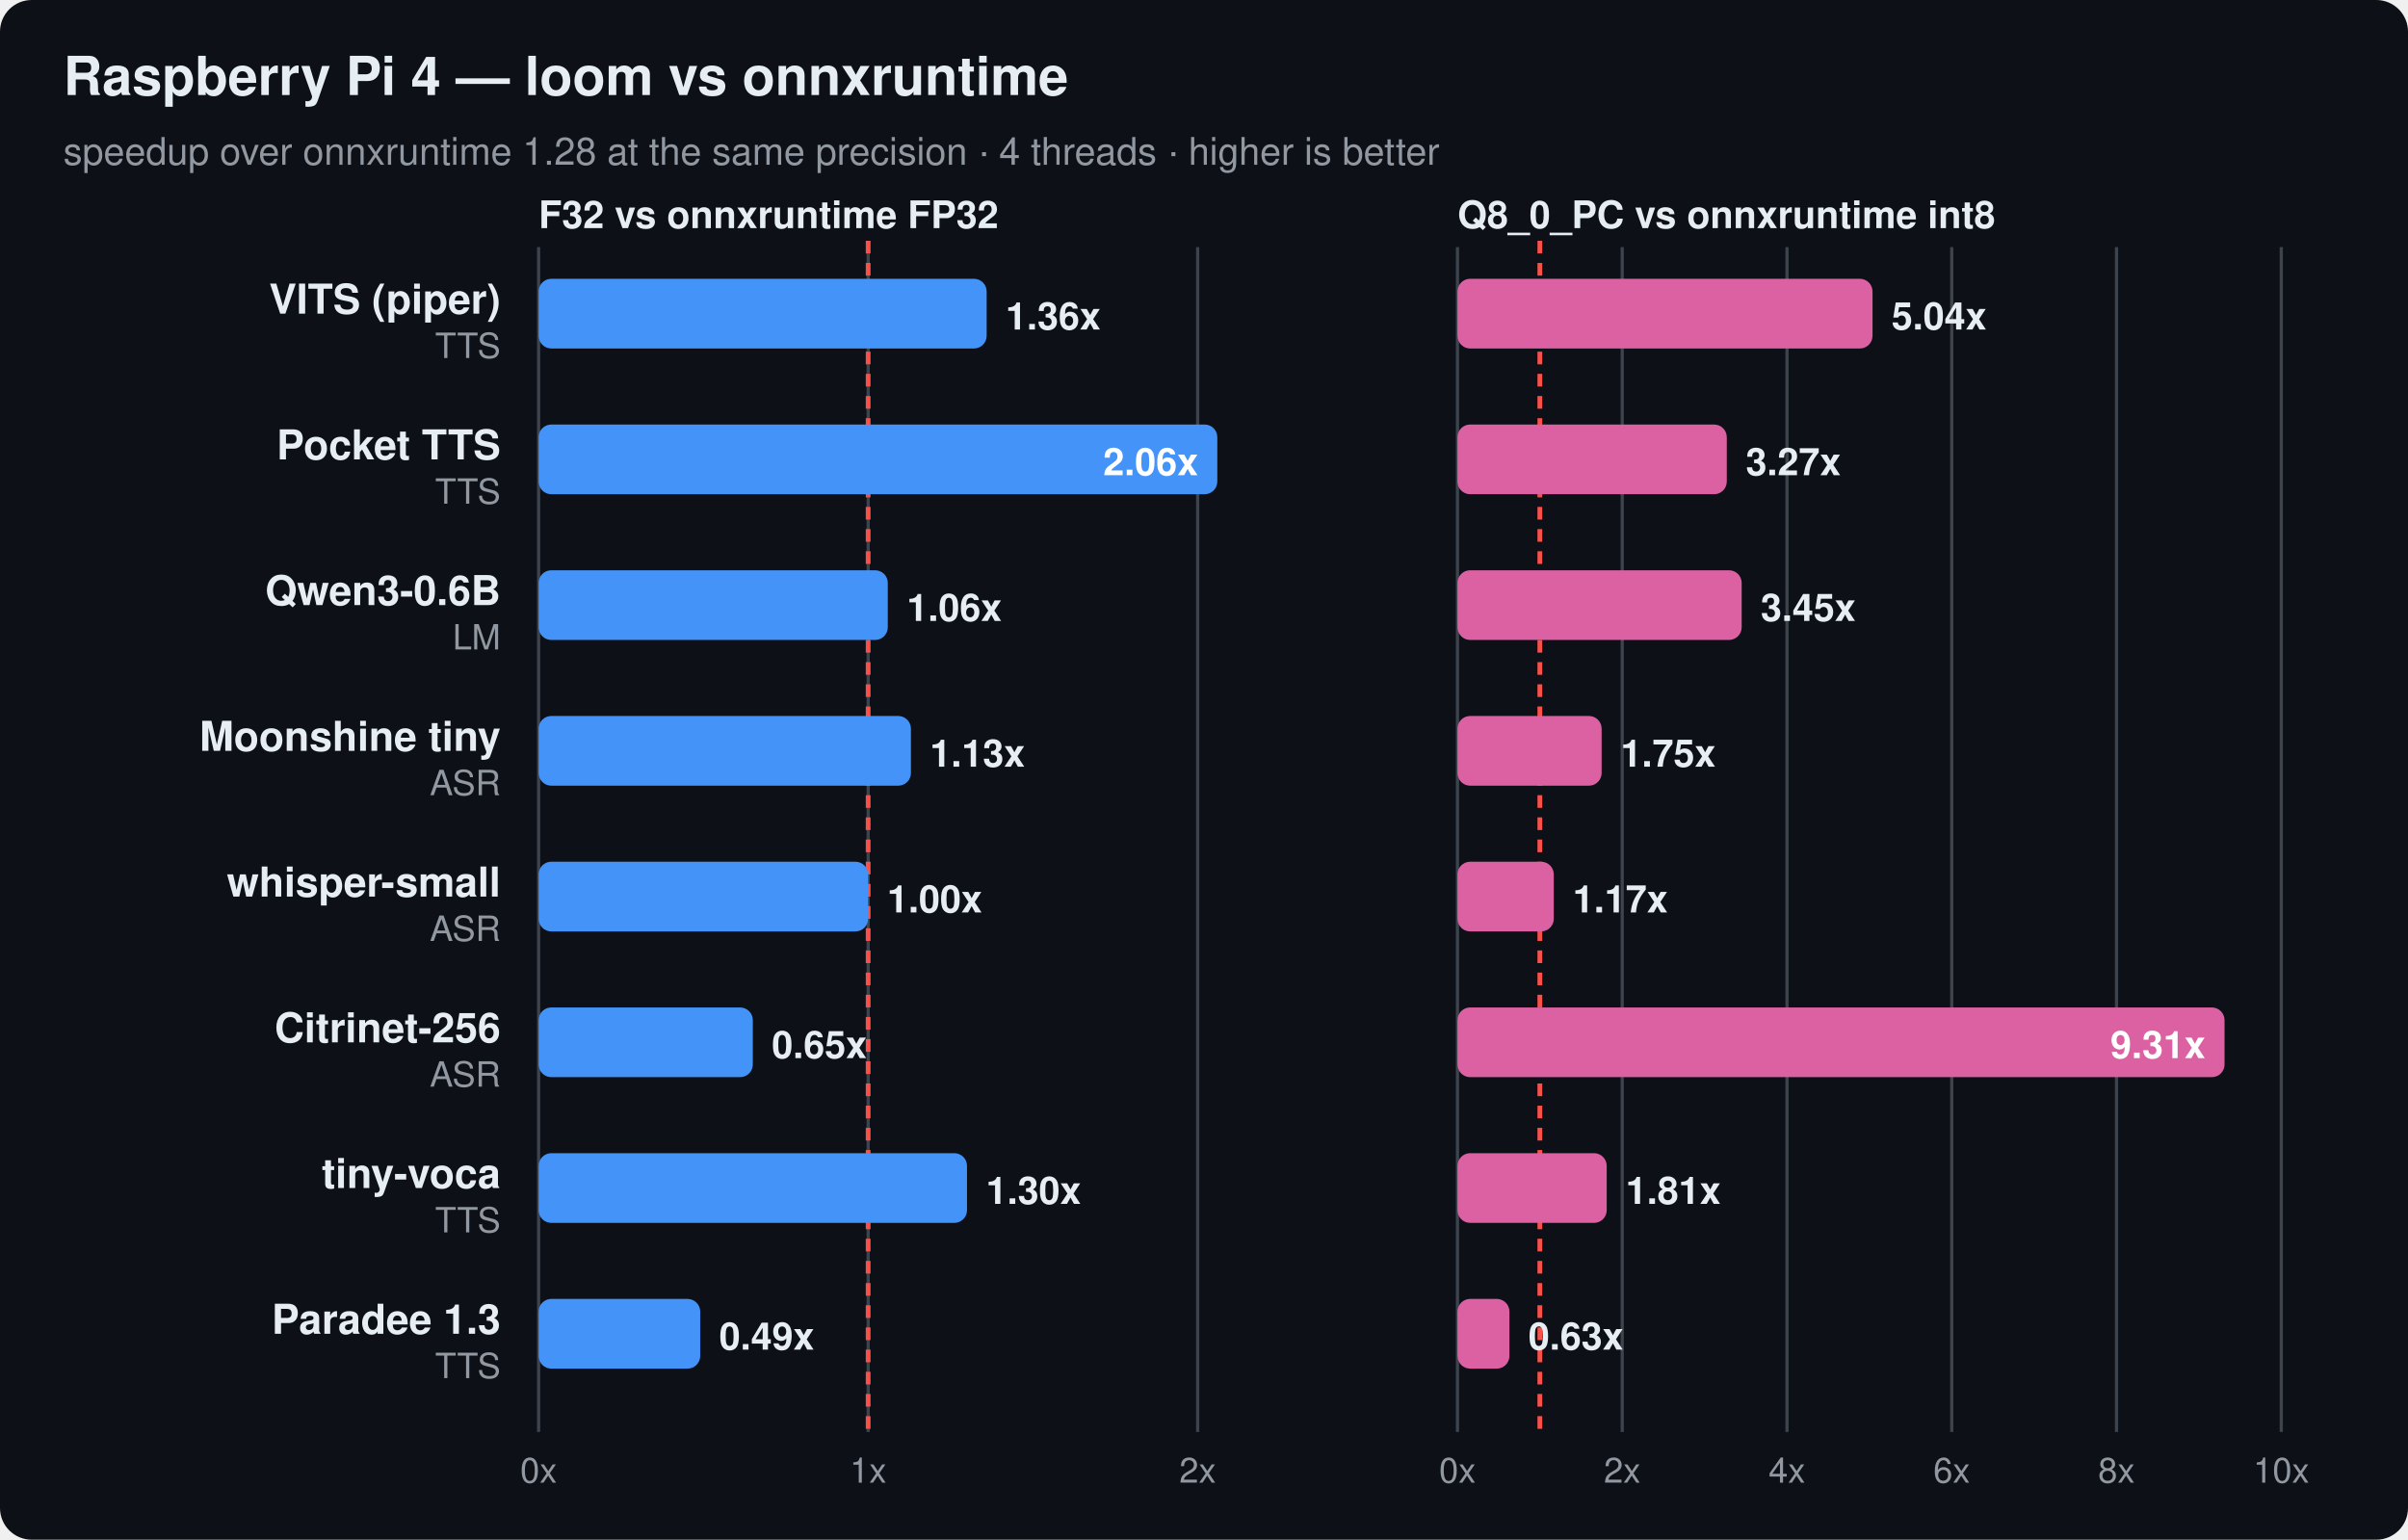
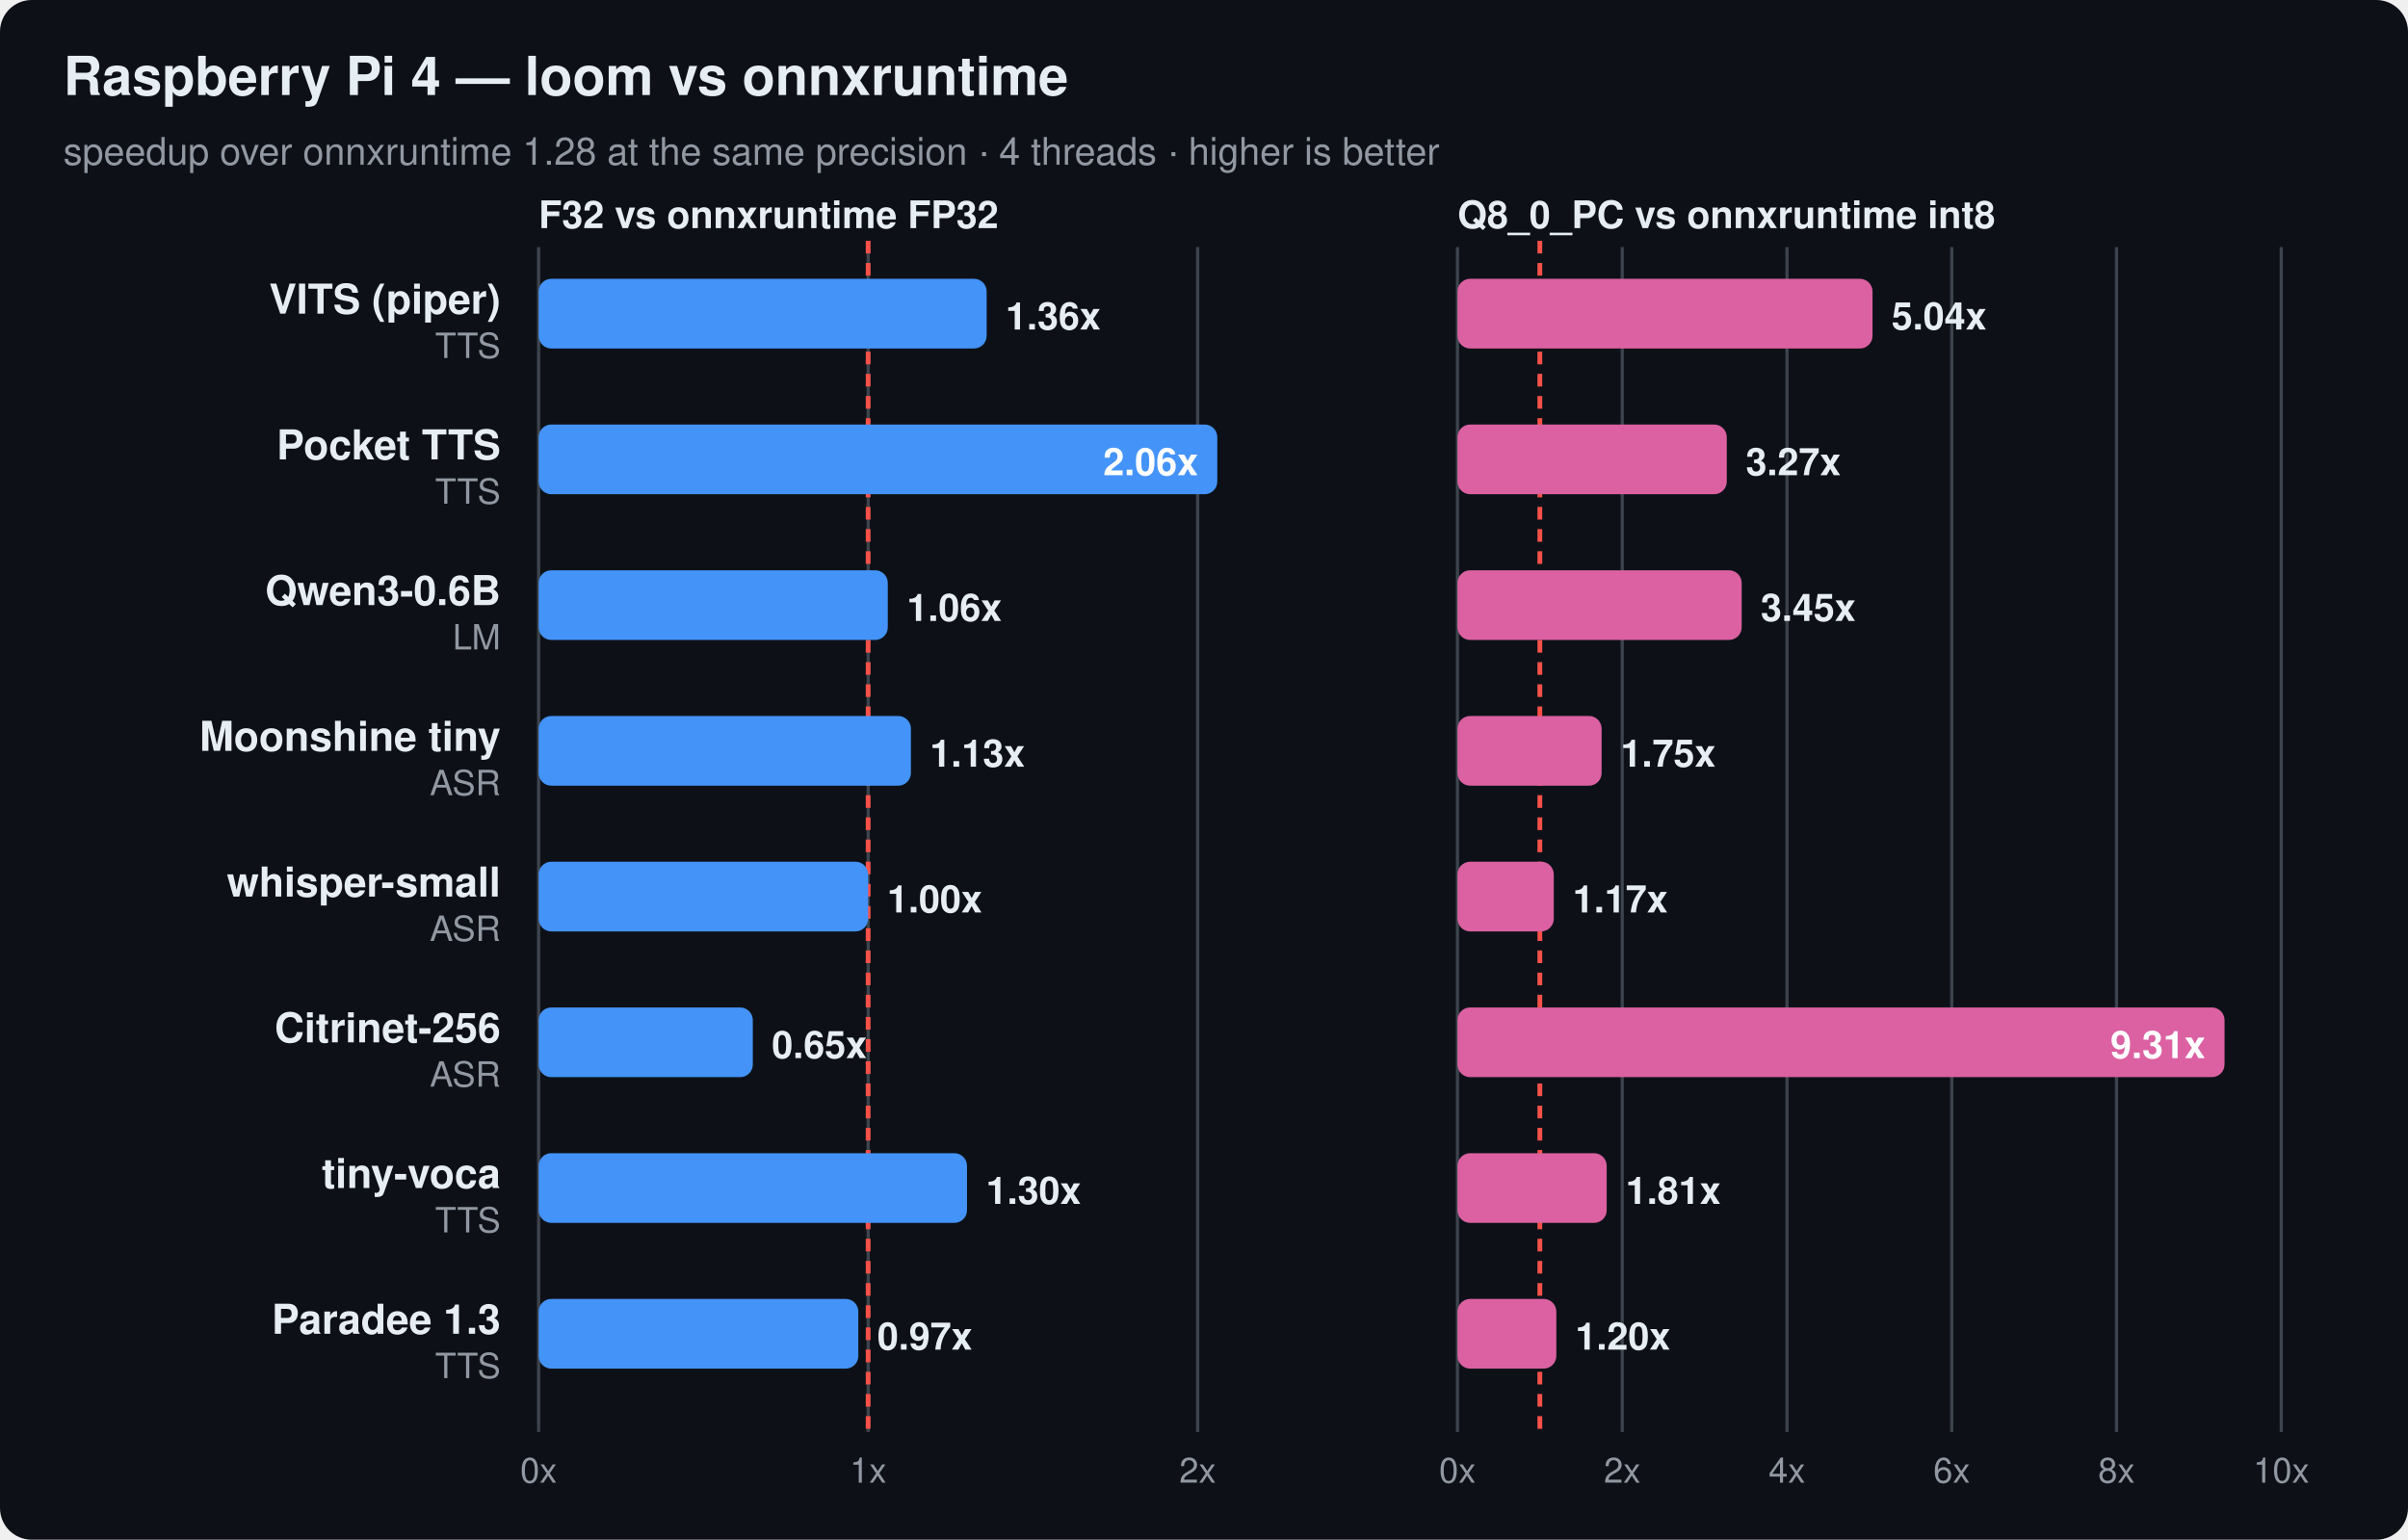
<svg xmlns="http://www.w3.org/2000/svg" width="760" height="486" viewBox="0 0 760 486">
  <rect width="760" height="486" rx="10" fill="#0d1117" />
  <text x="20.0" y="30.0" fill="#e6edf3" font-size="17" text-anchor="start" font-weight="600" font-family="-apple-system,BlinkMacSystemFont,'Segoe UI',Helvetica,Arial,sans-serif">Raspberry Pi 4 — loom vs onnxruntime</text>
  <text x="20.0" y="52.0" fill="#9198a1" font-size="12" text-anchor="start" font-weight="normal" font-family="-apple-system,BlinkMacSystemFont,'Segoe UI',Helvetica,Arial,sans-serif">speedup over onnxruntime 1.28 at the same precision · 4 threads · higher is better</text>
  <text x="170.0" y="72.0" fill="#e6edf3" font-size="12" text-anchor="start" font-weight="600" font-family="-apple-system,BlinkMacSystemFont,'Segoe UI',Helvetica,Arial,sans-serif">F32 vs onnxruntime FP32</text>
  <line x1="170.0" y1="78" x2="170.0" y2="452" stroke="#3d444d" stroke-width="1" />
  <text x="170.0" y="468.0" fill="#9198a1" font-size="11" text-anchor="middle" font-weight="normal" font-family="-apple-system,BlinkMacSystemFont,'Segoe UI',Helvetica,Arial,sans-serif">0x</text>
  <line x1="274.0" y1="78" x2="274.0" y2="452" stroke="#3d444d" stroke-width="1" />
  <text x="274.0" y="468.0" fill="#9198a1" font-size="11" text-anchor="middle" font-weight="normal" font-family="-apple-system,BlinkMacSystemFont,'Segoe UI',Helvetica,Arial,sans-serif">1x</text>
  <line x1="378.0" y1="78" x2="378.0" y2="452" stroke="#3d444d" stroke-width="1" />
  <text x="378.0" y="468.0" fill="#9198a1" font-size="11" text-anchor="middle" font-weight="normal" font-family="-apple-system,BlinkMacSystemFont,'Segoe UI',Helvetica,Arial,sans-serif">2x</text>
  <line x1="274.0" y1="76" x2="274.0" y2="452" stroke="#f85149" stroke-width="1.5" stroke-dasharray="4 3" />
  <rect x="170.0" y="88.0" width="141.4" height="22" rx="4" fill="#4493f8" />
  <text x="317.4" y="104.0" fill="#e6edf3" font-size="12" text-anchor="start" font-weight="600" font-family="-apple-system,BlinkMacSystemFont,'Segoe UI',Helvetica,Arial,sans-serif">1.36x</text>
  <rect x="170.0" y="134.0" width="214.2" height="22" rx="4" fill="#4493f8" />
  <text x="378.2" y="150.0" fill="#ffffff" font-size="12" text-anchor="end" font-weight="600" font-family="-apple-system,BlinkMacSystemFont,'Segoe UI',Helvetica,Arial,sans-serif">2.06x</text>
  <rect x="170.0" y="180.0" width="110.2" height="22" rx="4" fill="#4493f8" />
  <text x="286.2" y="196.0" fill="#e6edf3" font-size="12" text-anchor="start" font-weight="600" font-family="-apple-system,BlinkMacSystemFont,'Segoe UI',Helvetica,Arial,sans-serif">1.06x</text>
  <rect x="170.0" y="226.0" width="117.5" height="22" rx="4" fill="#4493f8" />
  <text x="293.5" y="242.0" fill="#e6edf3" font-size="12" text-anchor="start" font-weight="600" font-family="-apple-system,BlinkMacSystemFont,'Segoe UI',Helvetica,Arial,sans-serif">1.13x</text>
  <rect x="170.0" y="272.0" width="104.0" height="22" rx="4" fill="#4493f8" />
  <text x="280.0" y="288.0" fill="#e6edf3" font-size="12" text-anchor="start" font-weight="600" font-family="-apple-system,BlinkMacSystemFont,'Segoe UI',Helvetica,Arial,sans-serif">1.00x</text>
  <rect x="170.0" y="318.0" width="67.6" height="22" rx="4" fill="#4493f8" />
  <text x="243.6" y="334.0" fill="#e6edf3" font-size="12" text-anchor="start" font-weight="600" font-family="-apple-system,BlinkMacSystemFont,'Segoe UI',Helvetica,Arial,sans-serif">0.65x</text>
  <rect x="170.0" y="364.0" width="135.2" height="22" rx="4" fill="#4493f8" />
  <text x="311.2" y="380.0" fill="#e6edf3" font-size="12" text-anchor="start" font-weight="600" font-family="-apple-system,BlinkMacSystemFont,'Segoe UI',Helvetica,Arial,sans-serif">1.30x</text>
-   <rect x="170.0" y="410.0" width="51.0" height="22" rx="4" fill="#4493f8" />
-   <text x="227.0" y="426.0" fill="#e6edf3" font-size="12" text-anchor="start" font-weight="600" font-family="-apple-system,BlinkMacSystemFont,'Segoe UI',Helvetica,Arial,sans-serif">0.49x</text>
+   <rect x="170.0" y="410.0" width="100.9" height="22" rx="4" fill="#4493f8" />
+   <text x="276.9" y="426.0" fill="#e6edf3" font-size="12" text-anchor="start" font-weight="600" font-family="-apple-system,BlinkMacSystemFont,'Segoe UI',Helvetica,Arial,sans-serif">0.97x</text>
  <text x="460.0" y="72.0" fill="#e6edf3" font-size="12" text-anchor="start" font-weight="600" font-family="-apple-system,BlinkMacSystemFont,'Segoe UI',Helvetica,Arial,sans-serif">Q8_0_PC vs onnxruntime int8</text>
  <line x1="460.0" y1="78" x2="460.0" y2="452" stroke="#3d444d" stroke-width="1" />
  <text x="460.0" y="468.0" fill="#9198a1" font-size="11" text-anchor="middle" font-weight="normal" font-family="-apple-system,BlinkMacSystemFont,'Segoe UI',Helvetica,Arial,sans-serif">0x</text>
  <line x1="512.0" y1="78" x2="512.0" y2="452" stroke="#3d444d" stroke-width="1" />
  <text x="512.0" y="468.0" fill="#9198a1" font-size="11" text-anchor="middle" font-weight="normal" font-family="-apple-system,BlinkMacSystemFont,'Segoe UI',Helvetica,Arial,sans-serif">2x</text>
  <line x1="564.0" y1="78" x2="564.0" y2="452" stroke="#3d444d" stroke-width="1" />
  <text x="564.0" y="468.0" fill="#9198a1" font-size="11" text-anchor="middle" font-weight="normal" font-family="-apple-system,BlinkMacSystemFont,'Segoe UI',Helvetica,Arial,sans-serif">4x</text>
  <line x1="616.0" y1="78" x2="616.0" y2="452" stroke="#3d444d" stroke-width="1" />
  <text x="616.0" y="468.0" fill="#9198a1" font-size="11" text-anchor="middle" font-weight="normal" font-family="-apple-system,BlinkMacSystemFont,'Segoe UI',Helvetica,Arial,sans-serif">6x</text>
  <line x1="668.0" y1="78" x2="668.0" y2="452" stroke="#3d444d" stroke-width="1" />
  <text x="668.0" y="468.0" fill="#9198a1" font-size="11" text-anchor="middle" font-weight="normal" font-family="-apple-system,BlinkMacSystemFont,'Segoe UI',Helvetica,Arial,sans-serif">8x</text>
  <line x1="720.0" y1="78" x2="720.0" y2="452" stroke="#3d444d" stroke-width="1" />
  <text x="720.0" y="468.0" fill="#9198a1" font-size="11" text-anchor="middle" font-weight="normal" font-family="-apple-system,BlinkMacSystemFont,'Segoe UI',Helvetica,Arial,sans-serif">10x</text>
  <line x1="486.0" y1="76" x2="486.0" y2="452" stroke="#f85149" stroke-width="1.5" stroke-dasharray="4 3" />
  <rect x="460.0" y="88.0" width="131.0" height="22" rx="4" fill="#db61a2" />
  <text x="597.0" y="104.0" fill="#e6edf3" font-size="12" text-anchor="start" font-weight="600" font-family="-apple-system,BlinkMacSystemFont,'Segoe UI',Helvetica,Arial,sans-serif">5.04x</text>
  <rect x="460.0" y="134.0" width="85.0" height="22" rx="4" fill="#db61a2" />
  <text x="551.0" y="150.0" fill="#e6edf3" font-size="12" text-anchor="start" font-weight="600" font-family="-apple-system,BlinkMacSystemFont,'Segoe UI',Helvetica,Arial,sans-serif">3.27x</text>
  <rect x="460.0" y="180.0" width="89.7" height="22" rx="4" fill="#db61a2" />
  <text x="555.7" y="196.0" fill="#e6edf3" font-size="12" text-anchor="start" font-weight="600" font-family="-apple-system,BlinkMacSystemFont,'Segoe UI',Helvetica,Arial,sans-serif">3.45x</text>
  <rect x="460.0" y="226.0" width="45.5" height="22" rx="4" fill="#db61a2" />
  <text x="511.5" y="242.0" fill="#e6edf3" font-size="12" text-anchor="start" font-weight="600" font-family="-apple-system,BlinkMacSystemFont,'Segoe UI',Helvetica,Arial,sans-serif">1.75x</text>
  <rect x="460.0" y="272.0" width="30.4" height="22" rx="4" fill="#db61a2" />
  <text x="496.4" y="288.0" fill="#e6edf3" font-size="12" text-anchor="start" font-weight="600" font-family="-apple-system,BlinkMacSystemFont,'Segoe UI',Helvetica,Arial,sans-serif">1.17x</text>
  <rect x="460.0" y="318.0" width="242.1" height="22" rx="4" fill="#db61a2" />
  <text x="696.1" y="334.0" fill="#ffffff" font-size="12" text-anchor="end" font-weight="600" font-family="-apple-system,BlinkMacSystemFont,'Segoe UI',Helvetica,Arial,sans-serif">9.31x</text>
  <rect x="460.0" y="364.0" width="47.1" height="22" rx="4" fill="#db61a2" />
  <text x="513.1" y="380.0" fill="#e6edf3" font-size="12" text-anchor="start" font-weight="600" font-family="-apple-system,BlinkMacSystemFont,'Segoe UI',Helvetica,Arial,sans-serif">1.81x</text>
-   <rect x="460.0" y="410.0" width="16.4" height="22" rx="4" fill="#db61a2" />
-   <text x="482.4" y="426.0" fill="#e6edf3" font-size="12" text-anchor="start" font-weight="600" font-family="-apple-system,BlinkMacSystemFont,'Segoe UI',Helvetica,Arial,sans-serif">0.63x</text>
+   <rect x="460.0" y="410.0" width="31.2" height="22" rx="4" fill="#db61a2" />
+   <text x="497.2" y="426.0" fill="#e6edf3" font-size="12" text-anchor="start" font-weight="600" font-family="-apple-system,BlinkMacSystemFont,'Segoe UI',Helvetica,Arial,sans-serif">1.20x</text>
  <text x="158.0" y="99.0" fill="#e6edf3" font-size="13" text-anchor="end" font-weight="600" font-family="-apple-system,BlinkMacSystemFont,'Segoe UI',Helvetica,Arial,sans-serif">VITS (piper)</text>
  <text x="158.0" y="113.0" fill="#9198a1" font-size="11" text-anchor="end" font-weight="normal" font-family="-apple-system,BlinkMacSystemFont,'Segoe UI',Helvetica,Arial,sans-serif">TTS</text>
  <text x="158.0" y="145.0" fill="#e6edf3" font-size="13" text-anchor="end" font-weight="600" font-family="-apple-system,BlinkMacSystemFont,'Segoe UI',Helvetica,Arial,sans-serif">Pocket TTS</text>
  <text x="158.0" y="159.0" fill="#9198a1" font-size="11" text-anchor="end" font-weight="normal" font-family="-apple-system,BlinkMacSystemFont,'Segoe UI',Helvetica,Arial,sans-serif">TTS</text>
  <text x="158.0" y="191.0" fill="#e6edf3" font-size="13" text-anchor="end" font-weight="600" font-family="-apple-system,BlinkMacSystemFont,'Segoe UI',Helvetica,Arial,sans-serif">Qwen3-0.6B</text>
  <text x="158.0" y="205.0" fill="#9198a1" font-size="11" text-anchor="end" font-weight="normal" font-family="-apple-system,BlinkMacSystemFont,'Segoe UI',Helvetica,Arial,sans-serif">LM</text>
  <text x="158.0" y="237.0" fill="#e6edf3" font-size="13" text-anchor="end" font-weight="600" font-family="-apple-system,BlinkMacSystemFont,'Segoe UI',Helvetica,Arial,sans-serif">Moonshine tiny</text>
  <text x="158.0" y="251.0" fill="#9198a1" font-size="11" text-anchor="end" font-weight="normal" font-family="-apple-system,BlinkMacSystemFont,'Segoe UI',Helvetica,Arial,sans-serif">ASR</text>
  <text x="158.0" y="283.0" fill="#e6edf3" font-size="13" text-anchor="end" font-weight="600" font-family="-apple-system,BlinkMacSystemFont,'Segoe UI',Helvetica,Arial,sans-serif">whisper-small</text>
  <text x="158.0" y="297.0" fill="#9198a1" font-size="11" text-anchor="end" font-weight="normal" font-family="-apple-system,BlinkMacSystemFont,'Segoe UI',Helvetica,Arial,sans-serif">ASR</text>
  <text x="158.0" y="329.0" fill="#e6edf3" font-size="13" text-anchor="end" font-weight="600" font-family="-apple-system,BlinkMacSystemFont,'Segoe UI',Helvetica,Arial,sans-serif">Citrinet-256</text>
  <text x="158.0" y="343.0" fill="#9198a1" font-size="11" text-anchor="end" font-weight="normal" font-family="-apple-system,BlinkMacSystemFont,'Segoe UI',Helvetica,Arial,sans-serif">ASR</text>
  <text x="158.0" y="375.0" fill="#e6edf3" font-size="13" text-anchor="end" font-weight="600" font-family="-apple-system,BlinkMacSystemFont,'Segoe UI',Helvetica,Arial,sans-serif">tiny-voca</text>
  <text x="158.0" y="389.0" fill="#9198a1" font-size="11" text-anchor="end" font-weight="normal" font-family="-apple-system,BlinkMacSystemFont,'Segoe UI',Helvetica,Arial,sans-serif">TTS</text>
  <text x="158.0" y="421.0" fill="#e6edf3" font-size="13" text-anchor="end" font-weight="600" font-family="-apple-system,BlinkMacSystemFont,'Segoe UI',Helvetica,Arial,sans-serif">Paradee 1.3</text>
  <text x="158.0" y="435.0" fill="#9198a1" font-size="11" text-anchor="end" font-weight="normal" font-family="-apple-system,BlinkMacSystemFont,'Segoe UI',Helvetica,Arial,sans-serif">TTS</text>
</svg>
